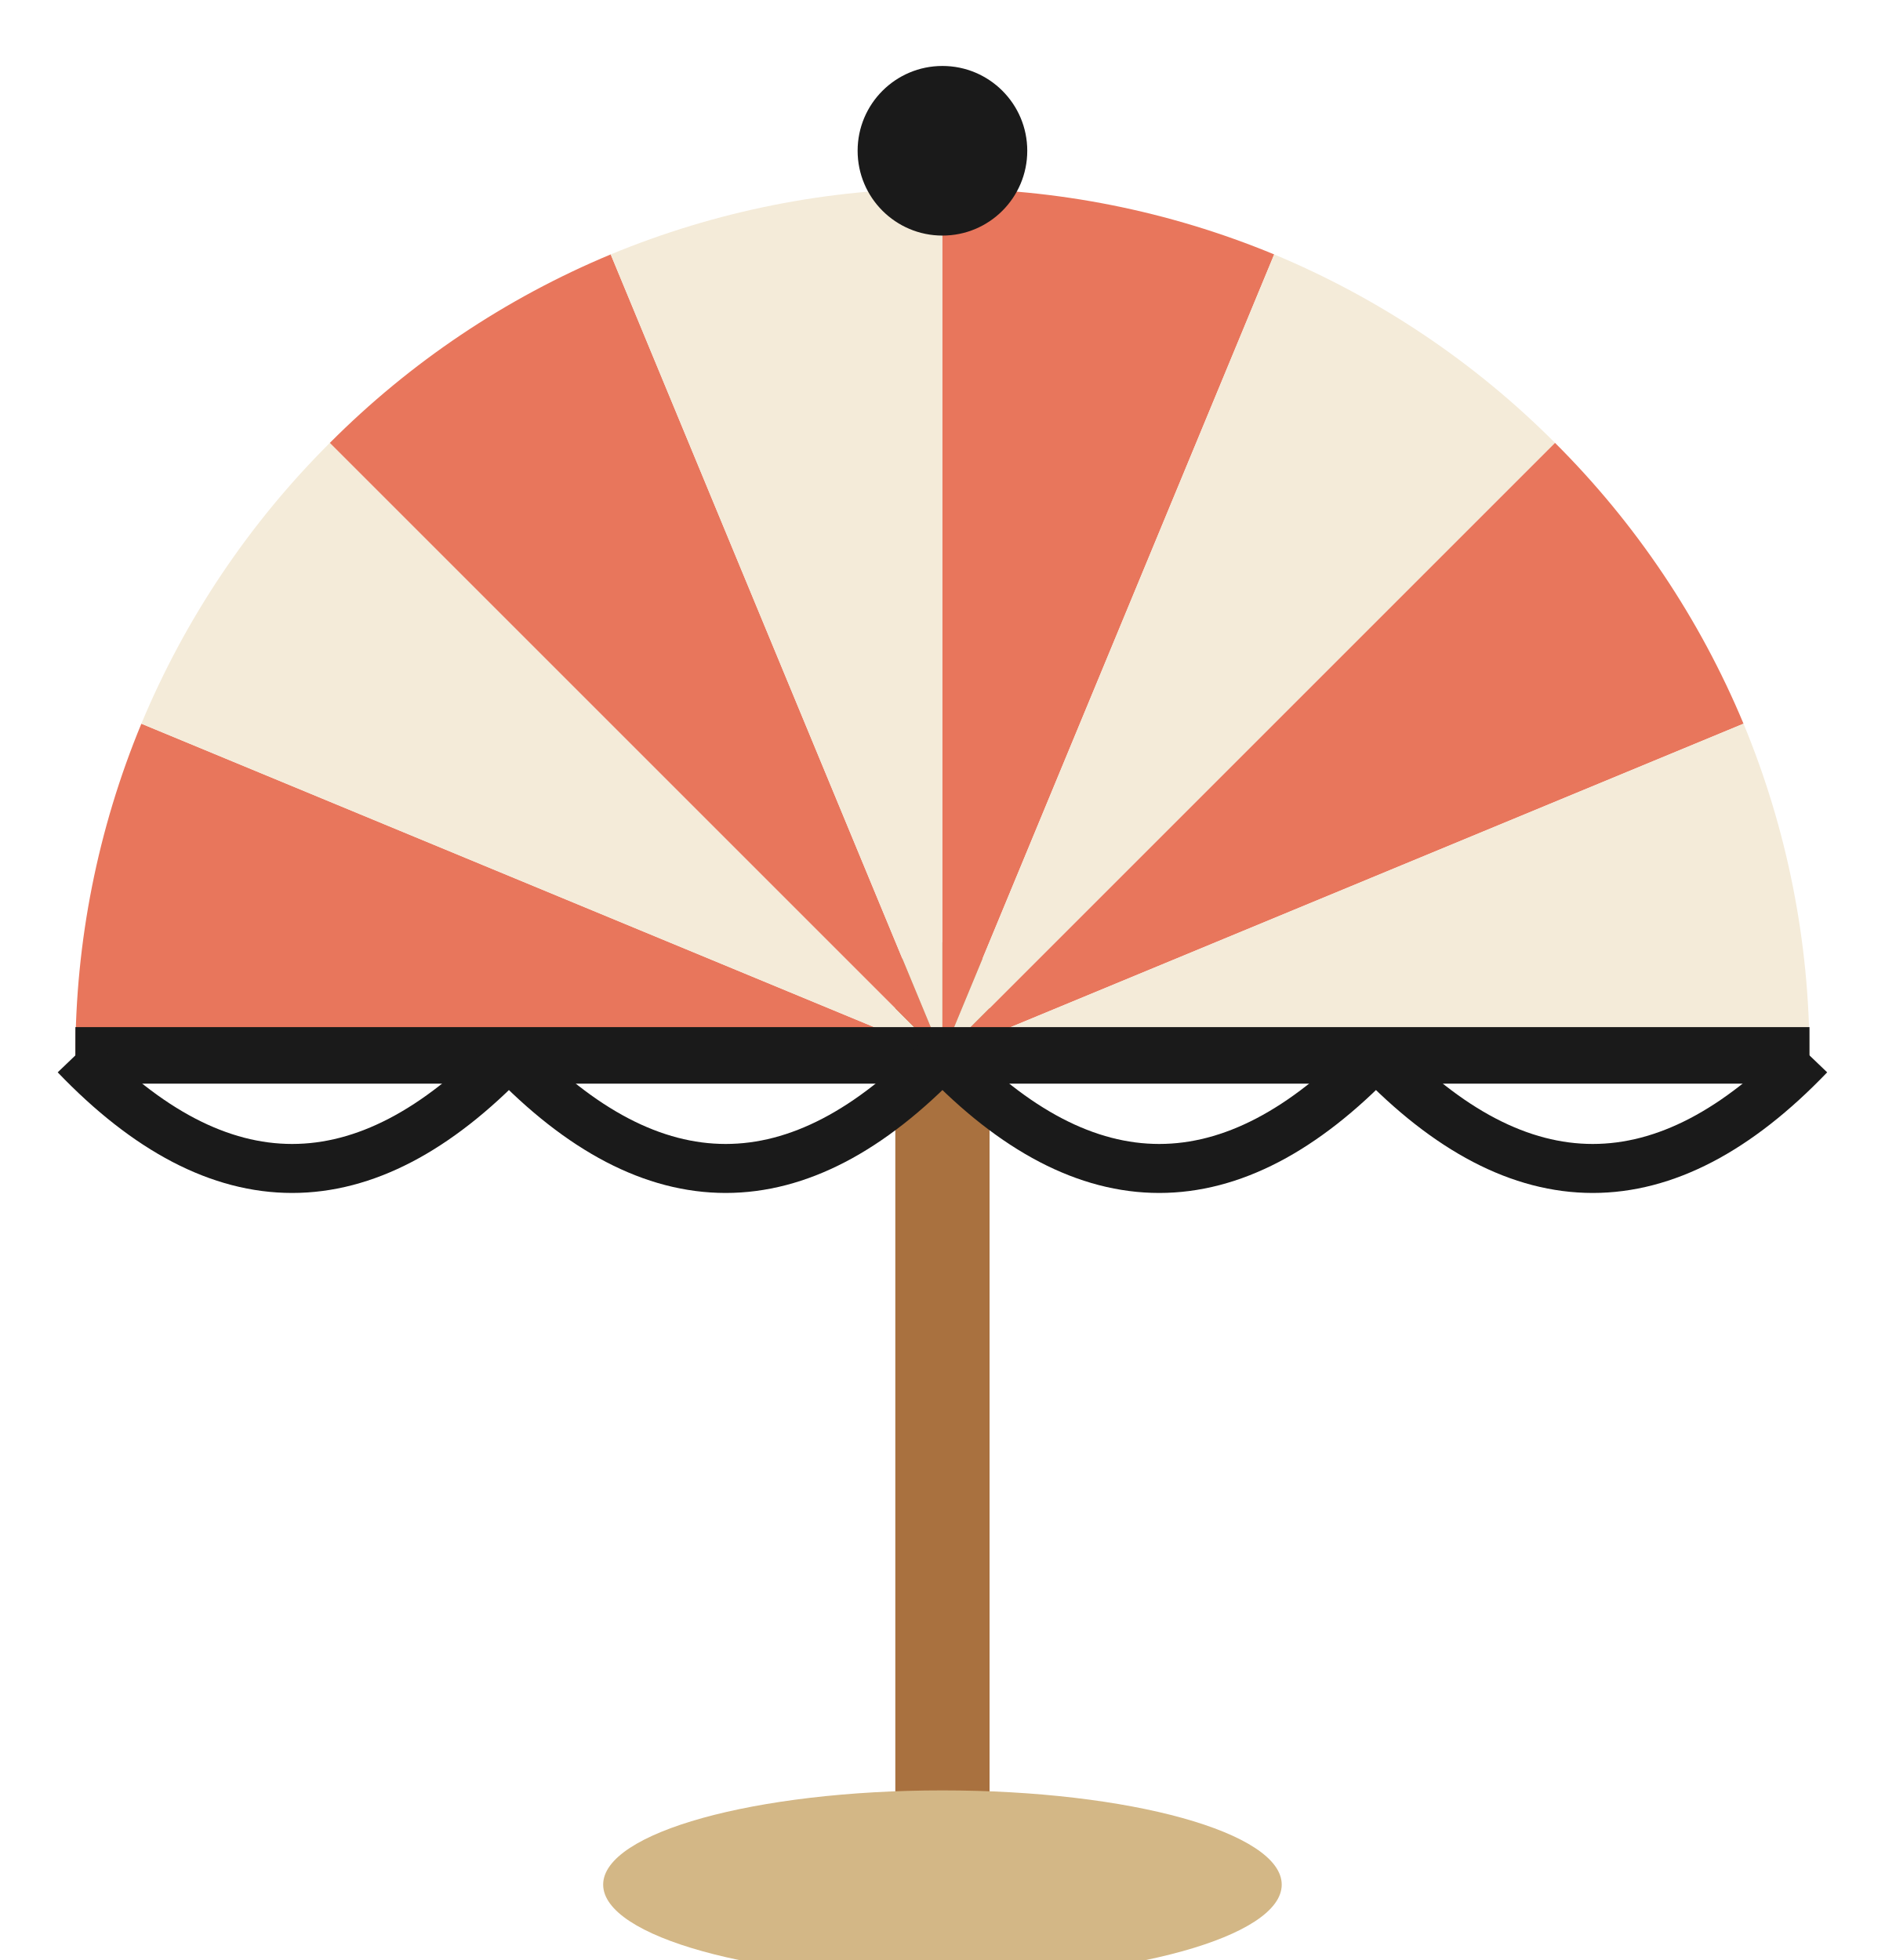
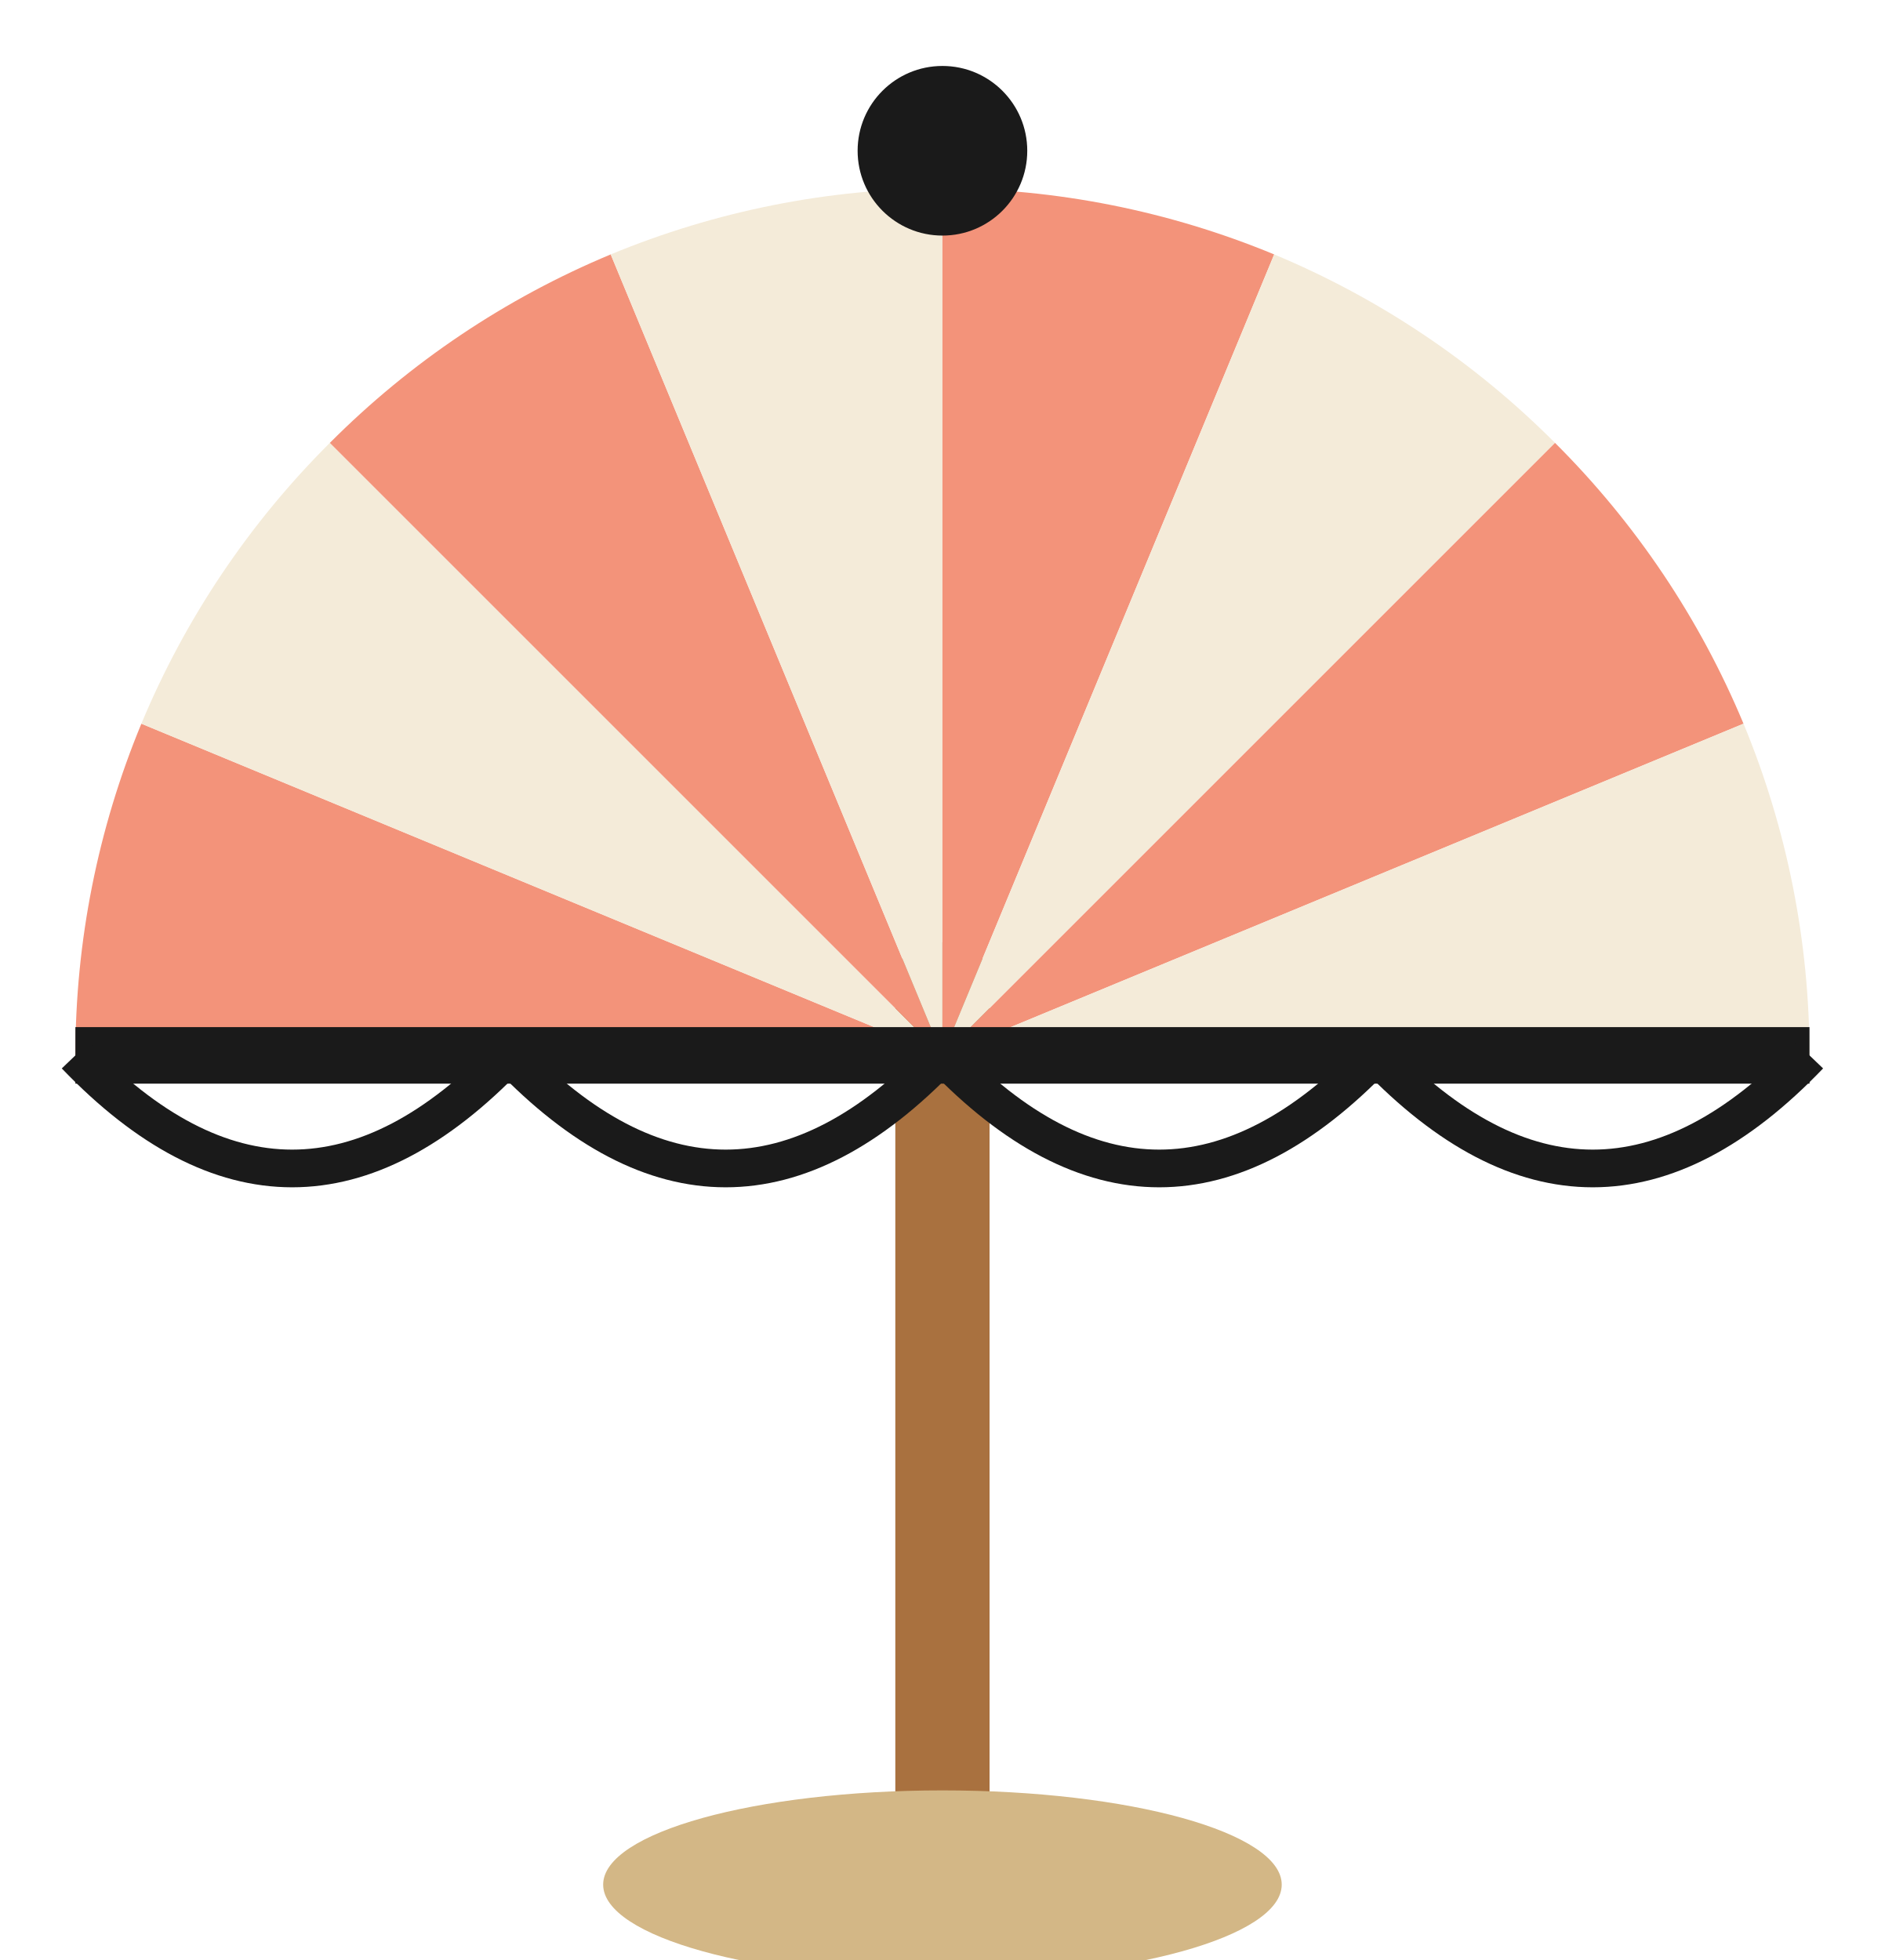
- <svg xmlns="http://www.w3.org/2000/svg" viewBox="0 0 100 104" width="256" aria-hidden="true">
+ <svg xmlns="http://www.w3.org/2000/svg" viewBox="0 0 100 104" aria-hidden="true">
  <rect x="47.5" y="50" width="5" height="52" rx="2" fill="#A9713F" />
  <ellipse cx="50" cy="100" rx="18" ry="5" fill="#D3B786" />
-   <path d="M50 56 L4.0 56.0 A46 46 0 0 1 7.5 38.4 Z" fill="#E8765C" />
+   <path d="M50 56 L4.0 56.0 A46 46 0 0 1 7.5 38.4 Z" fill="#F3937A" />
  <path d="M50 56 L7.5 38.4 A46 46 0 0 1 17.5 23.5 Z" fill="#F4EBD9" />
-   <path d="M50 56 L17.5 23.5 A46 46 0 0 1 32.4 13.5 Z" fill="#E8765C" />
+   <path d="M50 56 L17.5 23.5 A46 46 0 0 1 32.4 13.5 Z" fill="#F3937A" />
  <path d="M50 56 L32.4 13.5 A46 46 0 0 1 50.0 10.0 Z" fill="#F4EBD9" />
-   <path d="M50 56 L50.0 10.0 A46 46 0 0 1 67.6 13.5 Z" fill="#E8765C" />
+   <path d="M50 56 L50.0 10.0 A46 46 0 0 1 67.6 13.5 Z" fill="#F3937A" />
  <path d="M50 56 L67.6 13.5 A46 46 0 0 1 82.5 23.5 Z" fill="#F4EBD9" />
-   <path d="M50 56 L82.5 23.5 A46 46 0 0 1 92.5 38.4 Z" fill="#E8765C" />
+   <path d="M50 56 L82.5 23.5 A46 46 0 0 1 92.5 38.4 Z" fill="#F3937A" />
  <path d="M50 56 L92.5 38.4 A46 46 0 0 1 96.0 56.0 Z" fill="#F4EBD9" />
  <path d="M4 56 h92" stroke="#1A1A1A" stroke-width="3" />
  <circle cx="50" cy="8" r="4.5" fill="#1A1A1A" />
-   <path d="M4 56 q11.5 12 23 0 q11.5 12 23 0 q11.5 12 23 0 q11.5 12 23 0" fill="none" stroke="#1A1A1A" stroke-width="2.6" stroke-linejoin="round" />
+   <path d="M4 56 q11.5 12 23 0 q11.5 12 23 0 q11.5 12 23 0 q11.5 12 23 0" fill="none" stroke="#1A1A1A" stroke-width="2" stroke-linejoin="round" />
</svg>
